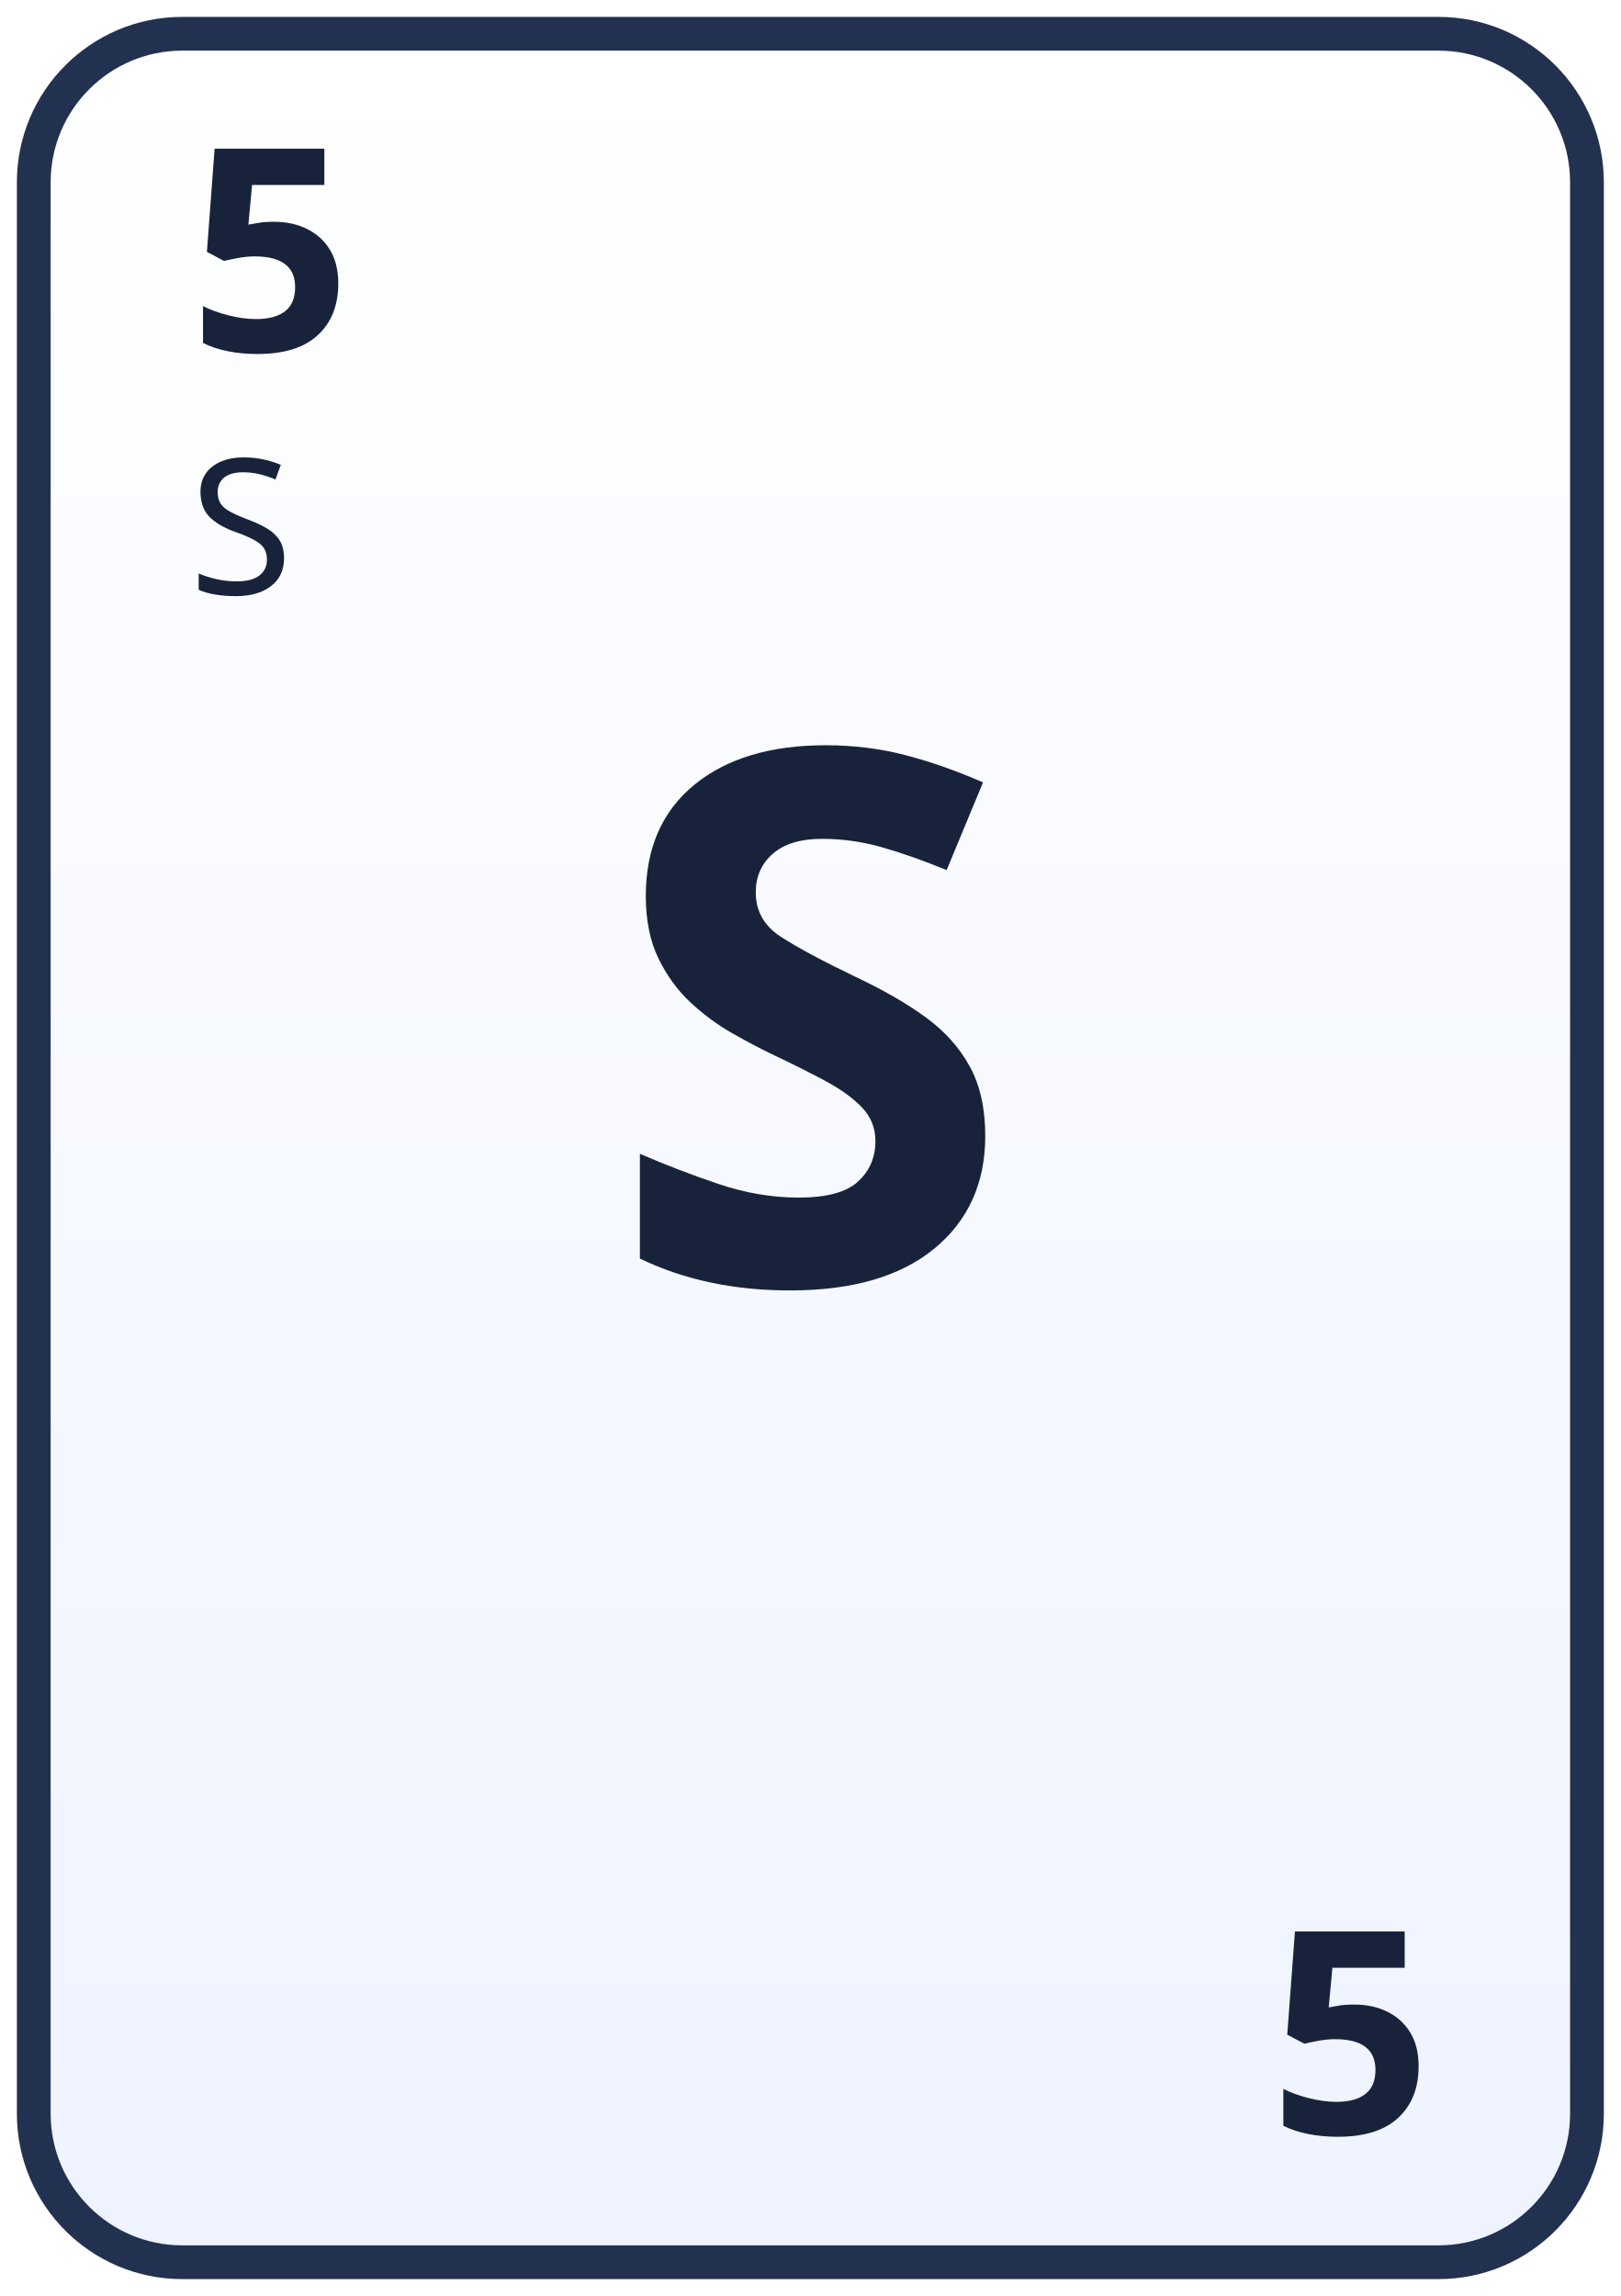
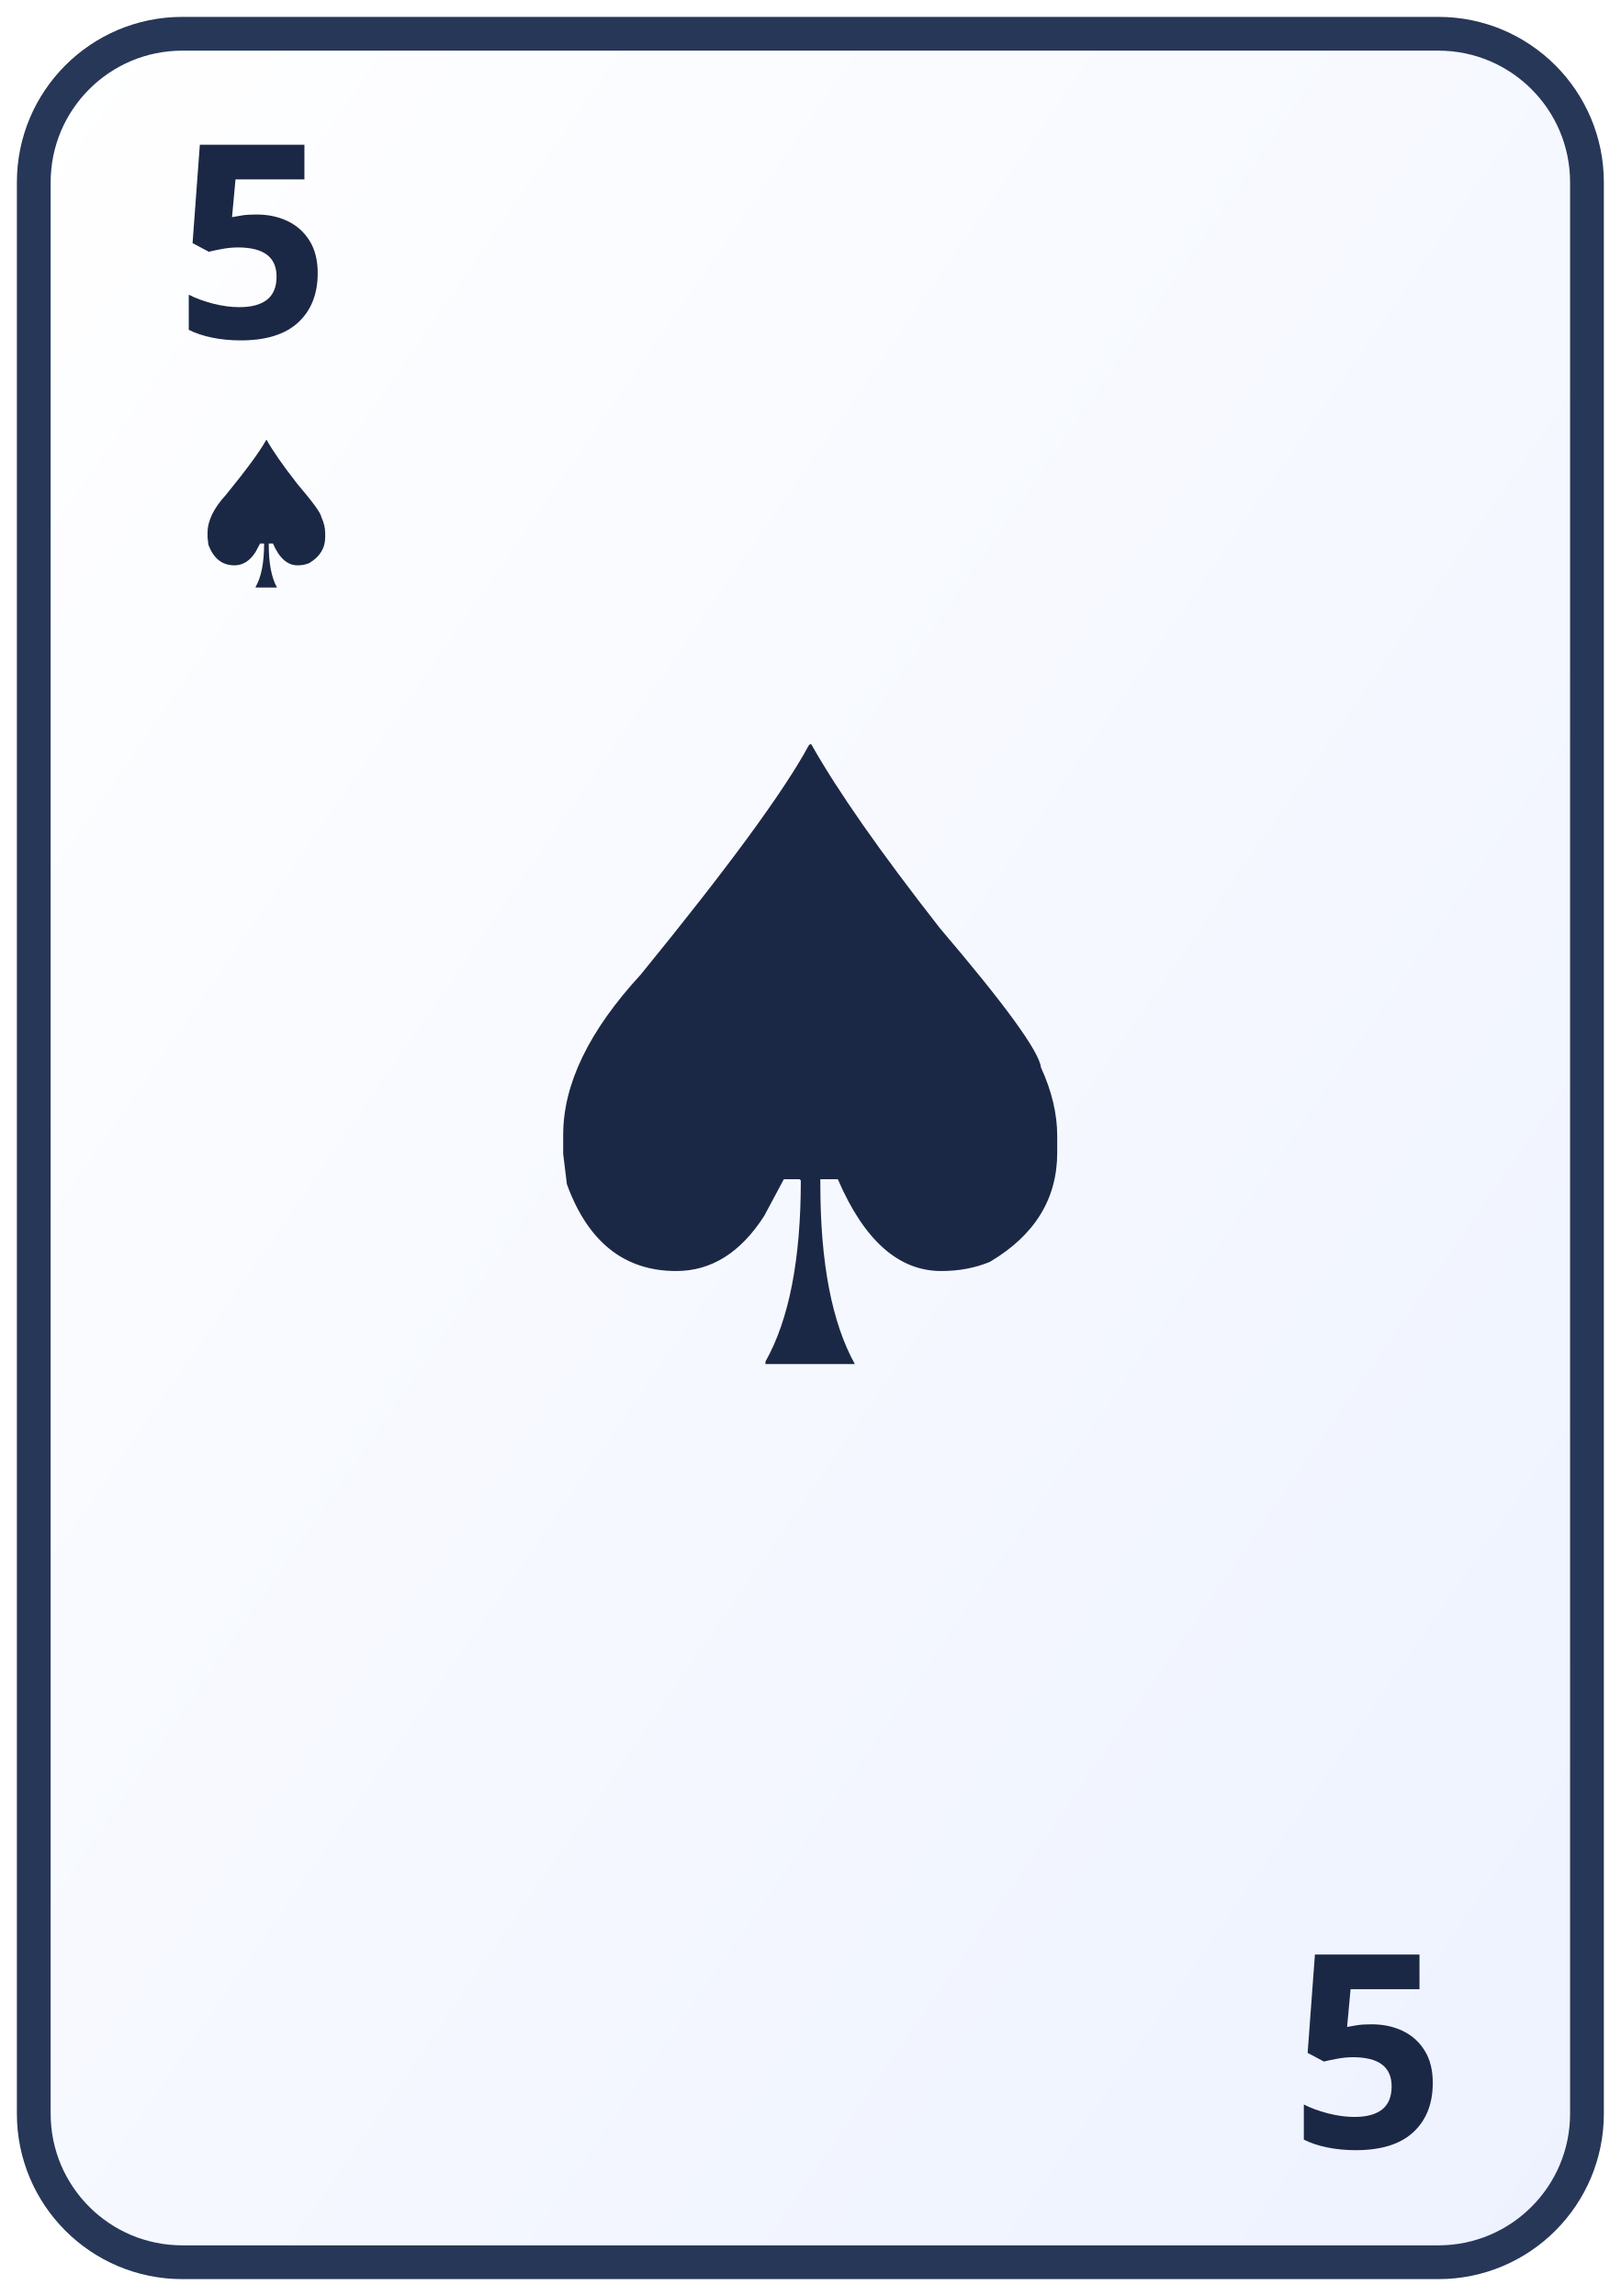
<svg xmlns="http://www.w3.org/2000/svg" viewBox="0 0 240 340" role="img" aria-label="5S">
  <defs>
-     <linearGradient id="cardFace" x1="0" y1="0" x2="0" y2="1">
+     <linearGradient id="face" x1="0" y1="0" x2="1" y2="1">
      <stop offset="0%" stop-color="#ffffff" />
-       <stop offset="100%" stop-color="#eef3ff" />
+       <stop offset="100%" stop-color="#edf2ff" />
    </linearGradient>
  </defs>
-   <rect x="5" y="5" width="230" height="330" rx="22" fill="url(#cardFace)" stroke="#22314f" stroke-width="5" />
-   <text x="28" y="52" font-size="42" font-family="Trebuchet MS, sans-serif" fill="#18233b" font-weight="700">5</text>
-   <text x="28" y="88" font-size="28" font-family="Trebuchet MS, sans-serif" fill="#18233b">S</text>
-   <text x="120" y="190" text-anchor="middle" font-size="110" font-family="Trebuchet MS, sans-serif" fill="#18233b" font-weight="700">S</text>
-   <text x="212" y="316" text-anchor="end" font-size="42" font-family="Trebuchet MS, sans-serif" fill="#18233b" font-weight="700">5</text>
+   <rect x="5" y="5" width="230" height="330" rx="22" fill="url(#face)" stroke="#273758" stroke-width="5" />
+   <text x="26" y="50" font-size="40" font-family="Trebuchet MS, sans-serif" fill="#1b2845" font-weight="700">5</text>
+   <text x="26" y="87" font-size="30" font-family="Trebuchet MS, sans-serif" fill="#1b2845" font-weight="700">♠</text>
+   <text x="120" y="202" text-anchor="middle" font-size="126" font-family="Trebuchet MS, sans-serif" fill="#1b2845" font-weight="700">♠</text>
+   <text x="214" y="318" text-anchor="end" font-size="40" font-family="Trebuchet MS, sans-serif" fill="#1b2845" font-weight="700">5</text>
</svg>
